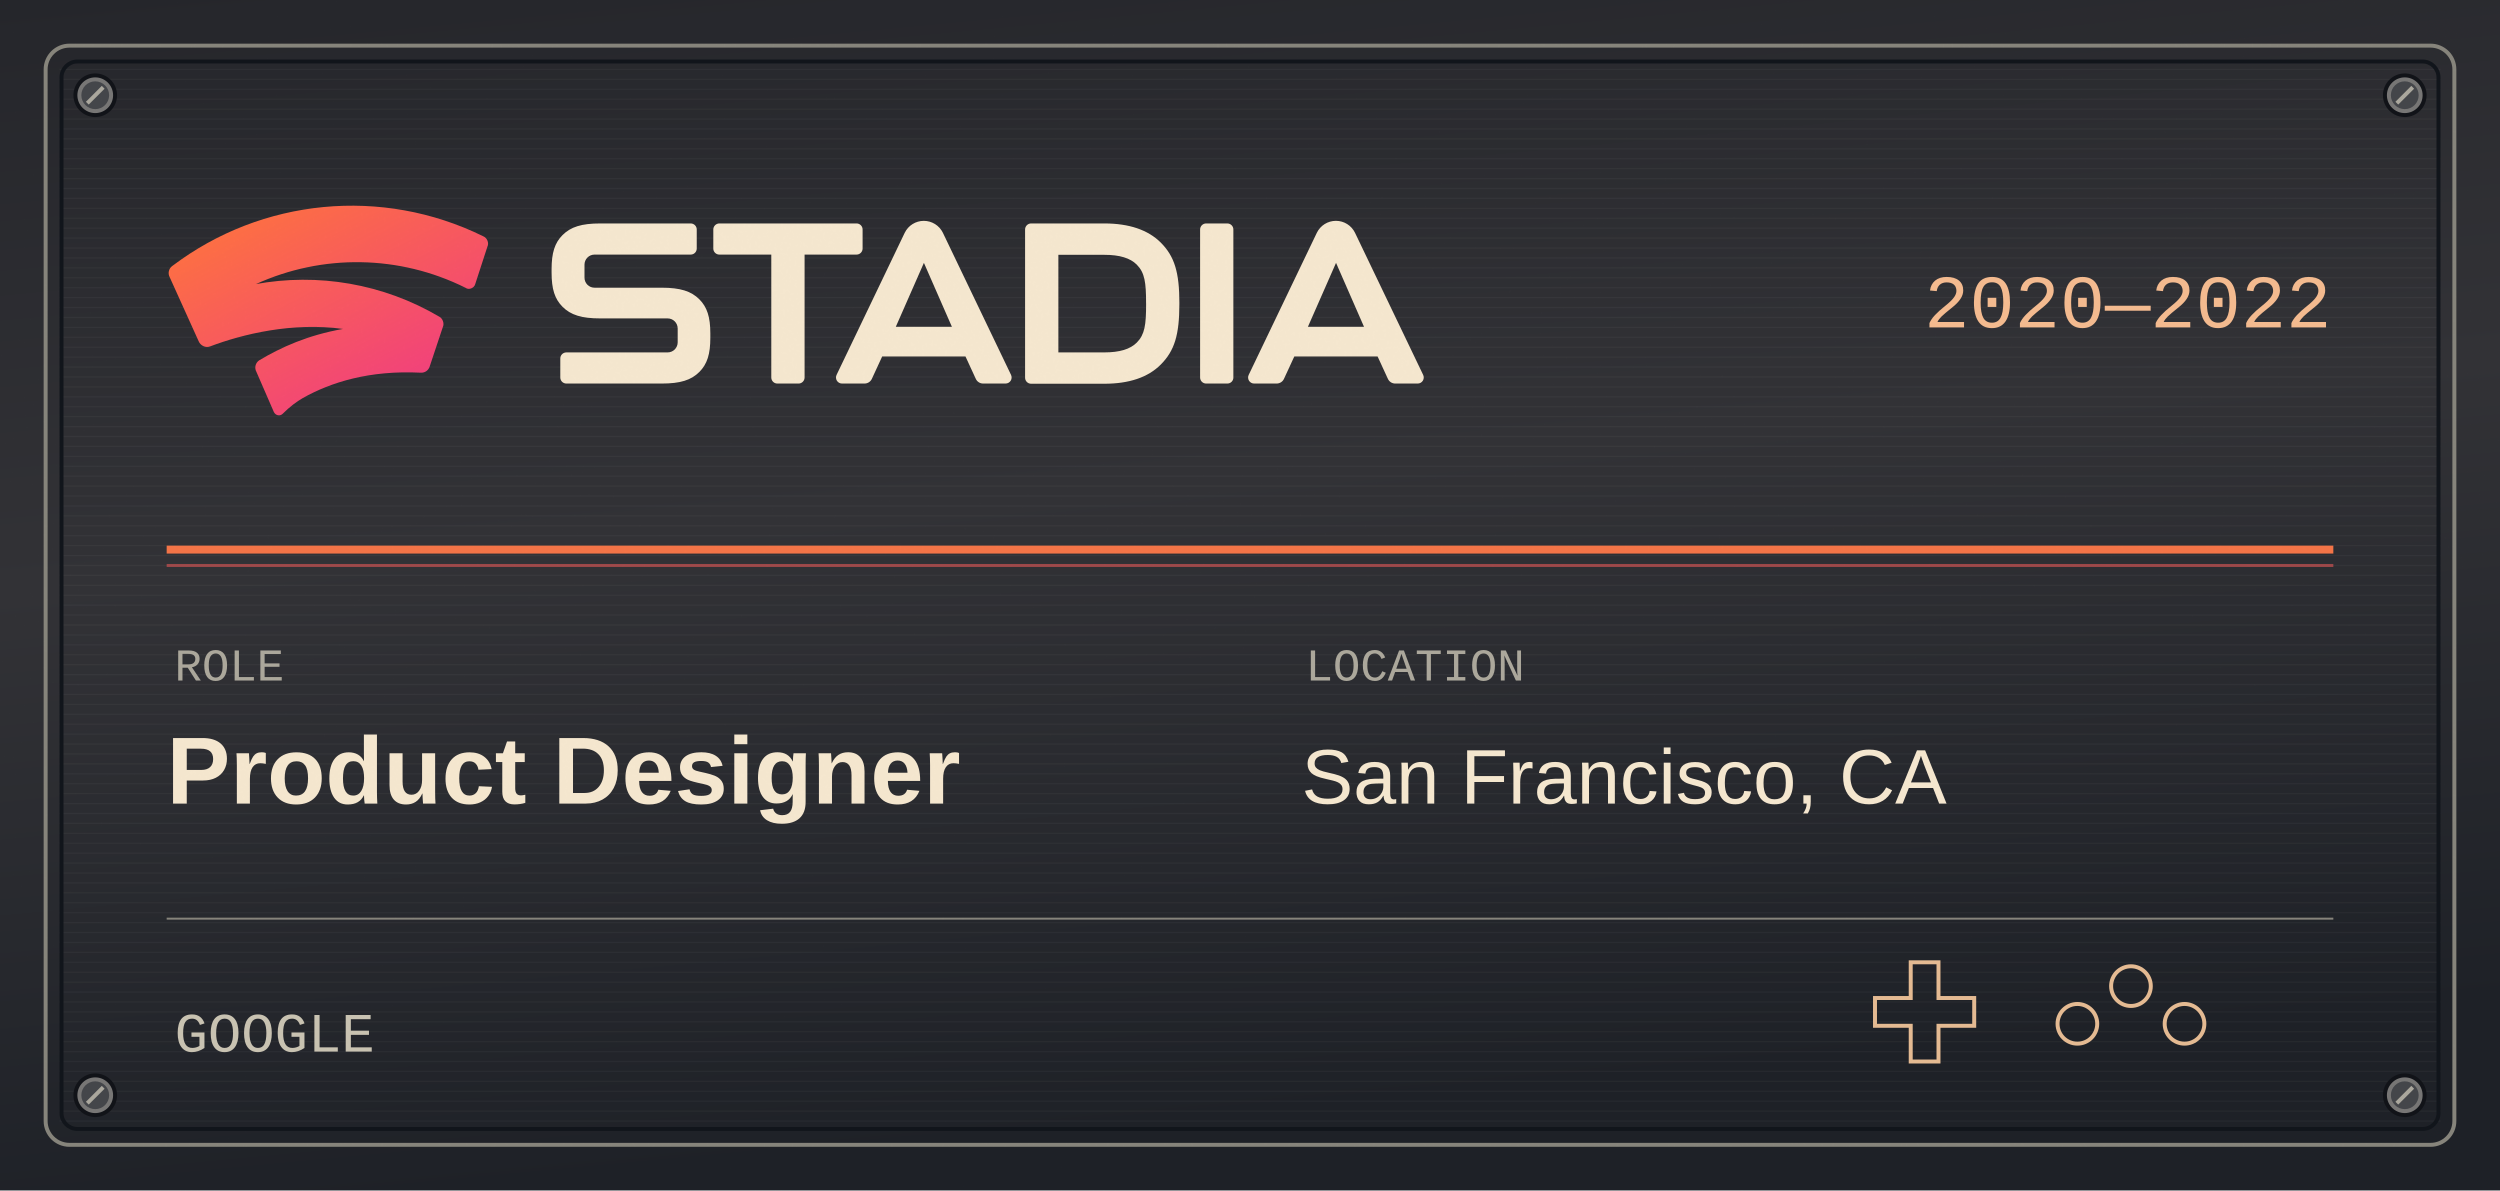
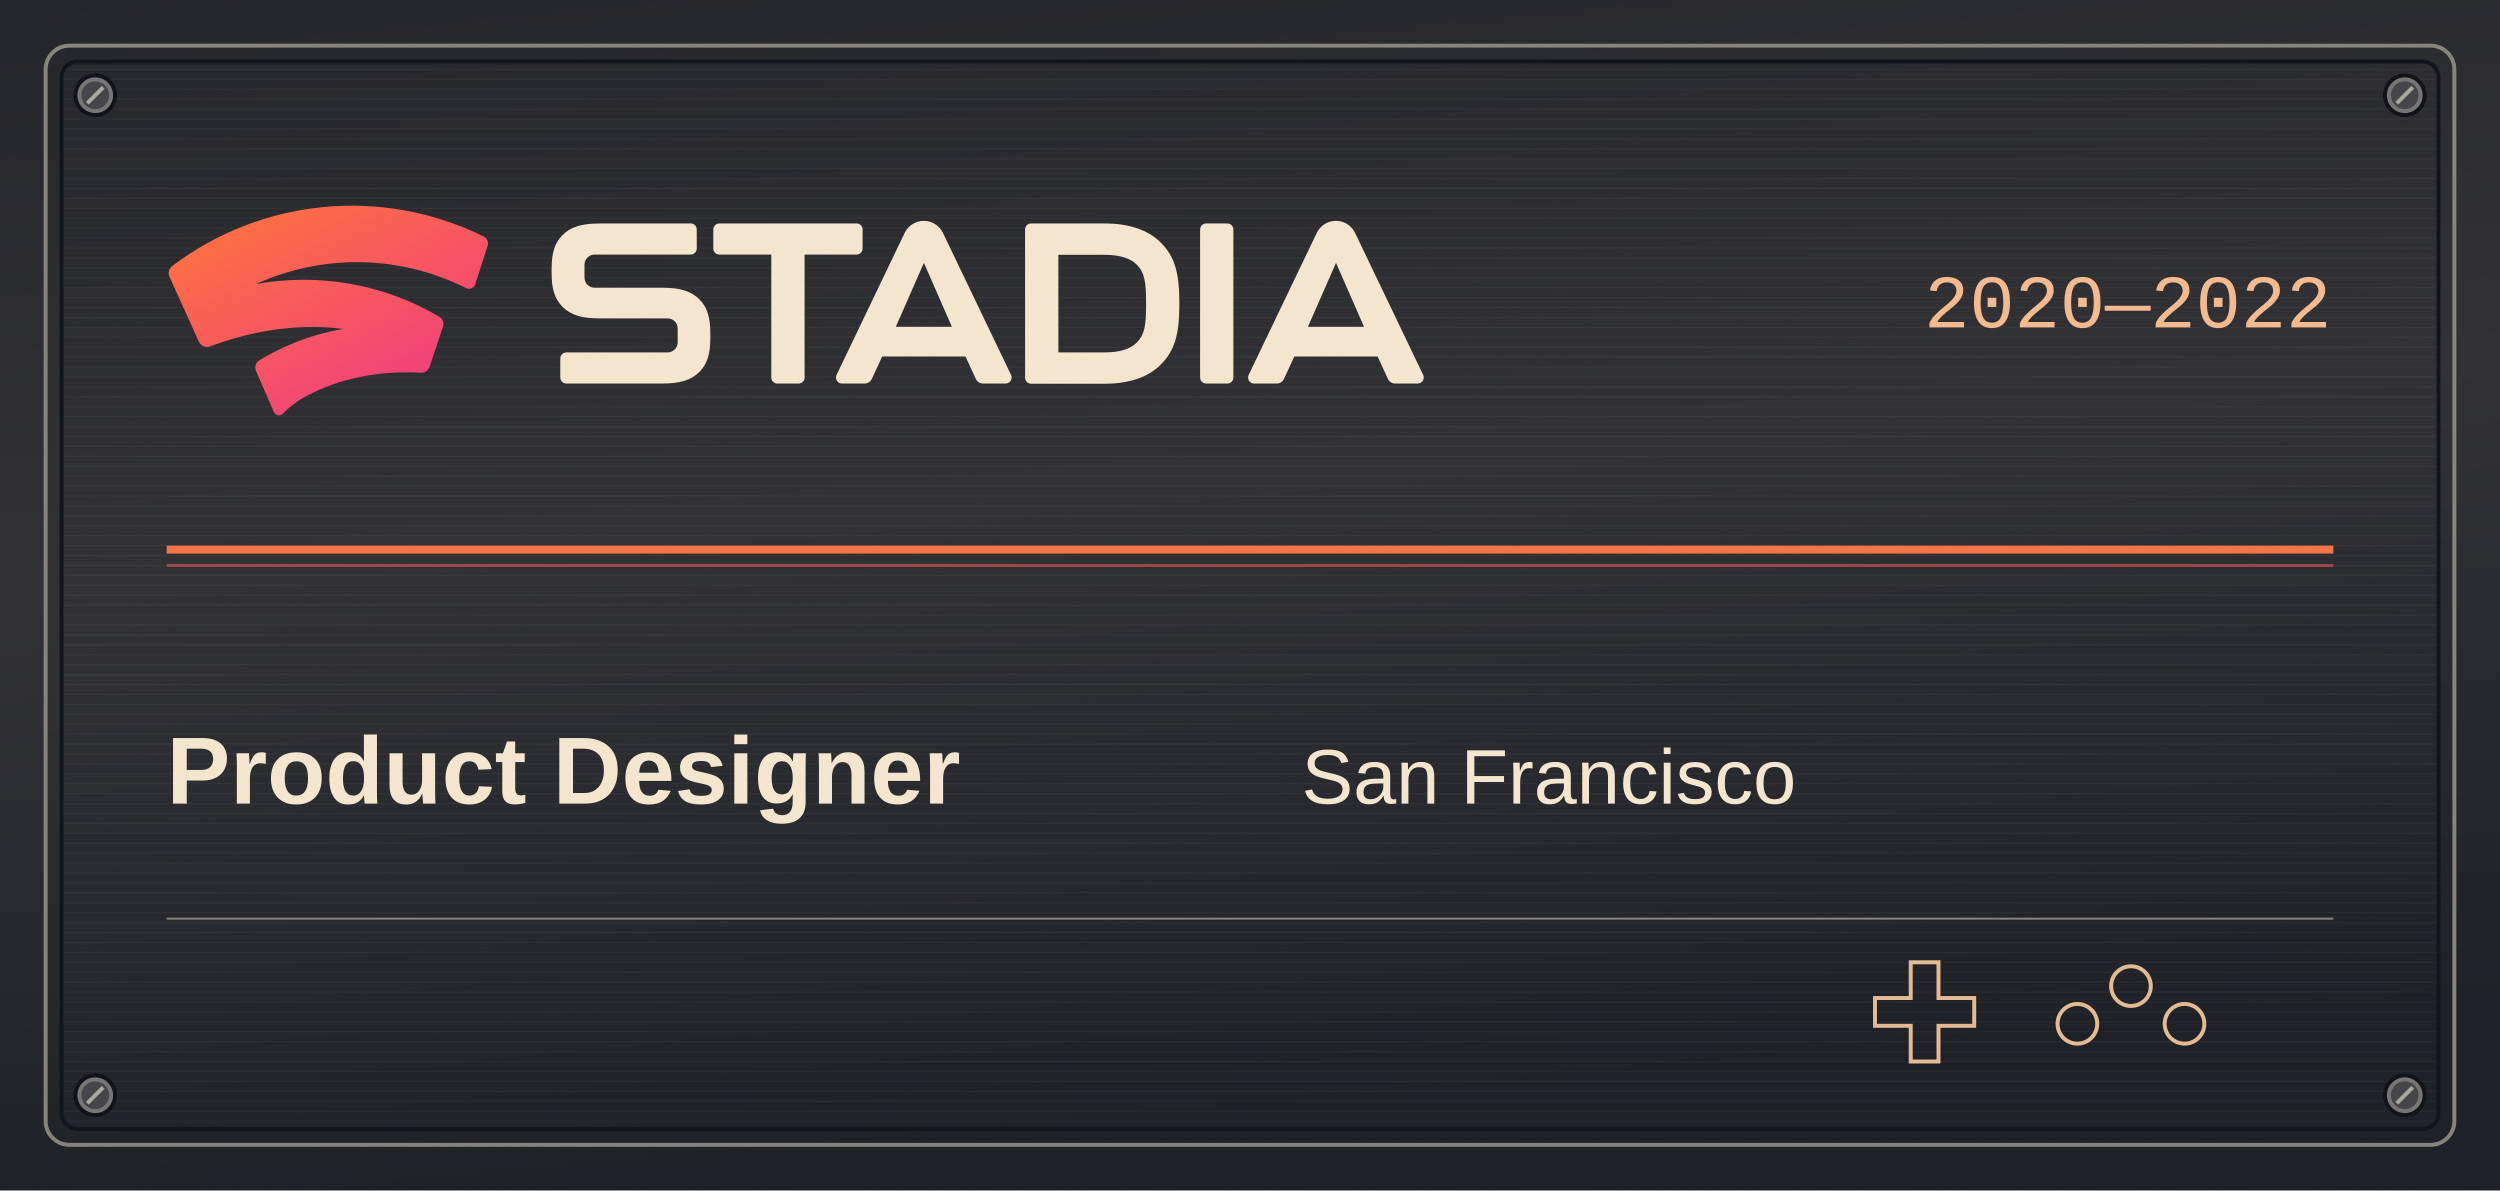
<svg xmlns="http://www.w3.org/2000/svg" width="1260" height="600" viewBox="0 0 1260 600" role="img" aria-labelledby="title desc">
  <defs>
    <filter id="grain" x="0" y="0" width="100%" height="100%">
      <feTurbulence type="fractalNoise" baseFrequency=".7" numOctaves="2" seed="21" stitchTiles="stitch" />
      <feColorMatrix type="saturate" values="0" />
    </filter>
    <linearGradient id="anodized" x1="0" y1="0" x2=".2" y2="1">
      <stop stop-color="#25262b" />
      <stop offset=".48" stop-color="#323236" />
      <stop offset="1" stop-color="#1e2127" />
    </linearGradient>
    <linearGradient id="stadia-ink" x1="0" y1="0" x2=".8" y2="1">
      <stop stop-color="#ff7838" />
      <stop offset="1" stop-color="#ef3b83" />
    </linearGradient>
  </defs>
  <rect width="1260" height="600" fill="url(#anodized)" />
  <g stroke="#c8c6ba" stroke-width=".6" opacity=".05">
    <path d="M30 35H1230" />
    <path d="M30 40H1230" />
    <path d="M30 45H1230" />
    <path d="M30 50H1230" />
    <path d="M30 55H1230" />
    <path d="M30 60H1230" />
    <path d="M30 65H1230" />
    <path d="M30 70H1230" />
    <path d="M30 75H1230" />
    <path d="M30 80H1230" />
    <path d="M30 85H1230" />
    <path d="M30 90H1230" />
    <path d="M30 95H1230" />
    <path d="M30 100H1230" />
    <path d="M30 105H1230" />
    <path d="M30 110H1230" />
    <path d="M30 115H1230" />
    <path d="M30 120H1230" />
    <path d="M30 125H1230" />
    <path d="M30 130H1230" />
    <path d="M30 135H1230" />
    <path d="M30 140H1230" />
    <path d="M30 145H1230" />
    <path d="M30 150H1230" />
    <path d="M30 155H1230" />
    <path d="M30 160H1230" />
    <path d="M30 165H1230" />
    <path d="M30 170H1230" />
    <path d="M30 175H1230" />
    <path d="M30 180H1230" />
    <path d="M30 185H1230" />
    <path d="M30 190H1230" />
    <path d="M30 195H1230" />
    <path d="M30 200H1230" />
    <path d="M30 205H1230" />
    <path d="M30 210H1230" />
    <path d="M30 215H1230" />
    <path d="M30 220H1230" />
    <path d="M30 225H1230" />
    <path d="M30 230H1230" />
    <path d="M30 235H1230" />
    <path d="M30 240H1230" />
    <path d="M30 245H1230" />
    <path d="M30 250H1230" />
    <path d="M30 255H1230" />
    <path d="M30 260H1230" />
    <path d="M30 265H1230" />
    <path d="M30 270H1230" />
    <path d="M30 275H1230" />
    <path d="M30 280H1230" />
    <path d="M30 285H1230" />
    <path d="M30 290H1230" />
    <path d="M30 295H1230" />
    <path d="M30 300H1230" />
    <path d="M30 305H1230" />
    <path d="M30 310H1230" />
    <path d="M30 315H1230" />
    <path d="M30 320H1230" />
    <path d="M30 325H1230" />
    <path d="M30 330H1230" />
    <path d="M30 335H1230" />
    <path d="M30 340H1230" />
    <path d="M30 345H1230" />
    <path d="M30 350H1230" />
    <path d="M30 355H1230" />
    <path d="M30 360H1230" />
    <path d="M30 365H1230" />
    <path d="M30 370H1230" />
    <path d="M30 375H1230" />
    <path d="M30 380H1230" />
    <path d="M30 385H1230" />
    <path d="M30 390H1230" />
    <path d="M30 395H1230" />
    <path d="M30 400H1230" />
    <path d="M30 405H1230" />
    <path d="M30 410H1230" />
    <path d="M30 415H1230" />
    <path d="M30 420H1230" />
    <path d="M30 425H1230" />
    <path d="M30 430H1230" />
    <path d="M30 435H1230" />
    <path d="M30 440H1230" />
    <path d="M30 445H1230" />
    <path d="M30 450H1230" />
    <path d="M30 455H1230" />
    <path d="M30 460H1230" />
    <path d="M30 465H1230" />
    <path d="M30 470H1230" />
    <path d="M30 475H1230" />
    <path d="M30 480H1230" />
    <path d="M30 485H1230" />
    <path d="M30 490H1230" />
    <path d="M30 495H1230" />
    <path d="M30 500H1230" />
    <path d="M30 505H1230" />
    <path d="M30 510H1230" />
    <path d="M30 515H1230" />
    <path d="M30 520H1230" />
    <path d="M30 525H1230" />
    <path d="M30 530H1230" />
    <path d="M30 535H1230" />
    <path d="M30 540H1230" />
    <path d="M30 545H1230" />
    <path d="M30 550H1230" />
    <path d="M30 555H1230" />
    <path d="M30 560H1230" />
    <path d="M30 565H1230" />
  </g>
  <rect x="23" y="23" width="1214" height="554" rx="12" fill="none" stroke="#86847b" stroke-width="2" />
  <rect x="31" y="31" width="1198" height="538" rx="8" fill="none" stroke="#11151b" stroke-width="2" />
  <g transform="translate(48 48)">
    <circle r="10" fill="#777675" stroke="#111318" stroke-width="2" />
    <circle r="7" fill="#44464a" />
    <path d="m-4 4 8-8" stroke="#aaa79d" stroke-width="2" />
  </g>
  <g transform="translate(1212 48)">
    <circle r="10" fill="#777675" stroke="#111318" stroke-width="2" />
    <circle r="7" fill="#44464a" />
    <path d="m-4 4 8-8" stroke="#aaa79d" stroke-width="2" />
  </g>
  <g transform="translate(48 552)">
    <circle r="10" fill="#777675" stroke="#111318" stroke-width="2" />
    <circle r="7" fill="#44464a" />
    <path d="m-4 4 8-8" stroke="#aaa79d" stroke-width="2" />
  </g>
  <g transform="translate(1212 552)">
    <circle r="10" fill="#777675" stroke="#111318" stroke-width="2" />
    <circle r="7" fill="#44464a" />
    <path d="m-4 4 8-8" stroke="#aaa79d" stroke-width="2" />
  </g>
  <svg x="85" y="76" width="161" height="161" viewBox="0 0 24 24" fill="url(#stadia-ink)">
    <path d="M6.525 10.03a18.279 18.279 0 0 1 15.78.263c.263.197.657 0 .723-.263l.92-2.827c.132-.263 0-.658-.329-.789A22.356 22.356 0 0 0 .279 8.649a.657.657 0 0 0-.197.855l2.17 4.8c.132.329.526.526.855.395 2.433-.92 6.181-1.841 9.994-1.315-2.63.46-4.668 1.381-6.312 2.367a.657.657 0 0 0-.197.855L7.906 19.63c.132.263.46.329.657.132.526-.526 1.052-.92 1.512-1.183 2.104-1.184 4.997-2.104 8.877-1.907a.657.657 0 0 0 .658-.46l.986-2.959c.132-.263 0-.657-.263-.789a20.054 20.054 0 0 0-13.874-2.433z" />
  </svg>
  <svg x="278" y="111" width="440" height="83" viewBox="0 4.002 91.088 17.059" fill="#f4e6ce">
    <path d="M25.766 20.98h-2.213a.63.63 0 0 1-.63-.631V7.524H17.5a.63.63 0 0 1-.627-.631V4.907a.63.63 0 0 1 .63-.632H31.82a.63.63 0 0 1 .63.632v1.986a.63.63 0 0 1-.63.631h-5.423V20.35a.632.632 0 0 1-.63.631zM15.42 19.768c.811-.813 1.143-1.847 1.143-3.568v-.438c0-1.722-.332-2.753-1.143-3.568-.86-.862-2-1.213-3.93-1.213H4.483a1.05 1.05 0 0 1-1.05-1.053V8.577c0-.582.47-1.053 1.05-1.053h10.032a.63.63 0 0 0 .63-.631V4.907a.63.63 0 0 0-.63-.632H5.072c-1.93 0-3.07.352-3.93 1.214C.331 6.3 0 7.335 0 9.056v.346c0 1.725.33 2.755 1.142 3.568.86.862 2 1.213 3.93 1.213h7.034c.58 0 1.05.471 1.051 1.052v1.443c0 .581-.47 1.053-1.051 1.053H1.539a.63.63 0 0 0-.63.631v1.987a.632.632 0 0 0 .63.631h9.954c1.928 0 3.066-.351 3.926-1.212zM65.5 12.582v.114c0 3.22-.509 4.87-1.947 6.31C62.227 20.336 60.251 21 57.669 21h-7.636a.63.63 0 0 1-.63-.631V4.907a.63.63 0 0 1 .63-.632h7.64c2.581 0 4.56.672 5.884 1.994 1.438 1.44 1.944 3.095 1.944 6.313zm-3.473 0c0-2.143-.136-3.173-.975-4.013-.686-.688-1.792-1.02-3.384-1.02h-4.792V17.73h4.795c1.592 0 2.699-.334 3.384-1.022.84-.84.975-1.87.975-4.013zm9.107 7.767V4.907a.63.63 0 0 0-.63-.632h-2.21a.63.63 0 0 0-.63.632v15.442a.63.63 0 0 0 .63.631h2.213a.63.63 0 0 0 .63-.631zm-23.768.631h-2.341a.842.842 0 0 1-.764-.49l-1.077-2.337h-8.69l-1.078 2.337a.84.84 0 0 1-.758.49h-2.353a.63.63 0 0 1-.569-.906l7.11-14.827a2.215 2.215 0 0 1 3.98 0l7.11 14.825a.632.632 0 0 1-.567.908zm-11.452-5.92h5.855l-2.922-6.673zm54.454 5.92h-2.346a.84.84 0 0 1-.764-.49l-1.075-2.337h-8.69l-1.078 2.337a.843.843 0 0 1-.758.49h-2.353a.63.63 0 0 1-.569-.906l7.11-14.827a2.214 2.214 0 0 1 3.981 0l7.11 14.825a.632.632 0 0 1-.568.908zm-11.456-5.92h5.855l-2.92-6.673z" fill="#f4e6ce" />
  </svg>
  <text x="1175" y="165" font-family="Courier New, monospace" font-size="38" fill="#f3ba8f" text-anchor="end">2020—2022</text>
  <path d="M84 277H1176" stroke="#f37447" stroke-width="4" />
  <path d="M84 285H1176" stroke="#c95151" stroke-width="1.5" opacity=".7" />
-   <text x="88" y="343" font-family="Courier New, monospace" font-size="23" fill="#aba79b">ROLE</text>
-   <text x="658" y="343" font-family="Courier New, monospace" font-size="23" fill="#aba79b">LOCATION</text>
  <text x="84" y="405" font-family="Arial, Helvetica, sans-serif" font-size="48" fill="#f4e6ce" font-weight="700">Product Designer</text>
-   <text x="656" y="405" font-family="Arial, Helvetica, sans-serif" font-size="39" fill="#f4e6ce">San Francisco, CA</text>
+   <text x="656" y="405" font-family="Arial, Helvetica, sans-serif" font-size="39" fill="#f4e6ce">San Francisco</text>
  <path d="M84 463H1176" stroke="#86847b" stroke-width="1" />
-   <text x="88" y="530" font-family="Courier New, monospace" font-size="28" fill="#c8c2b1">GOOGLE</text>
  <g transform="translate(970 510)" fill="none" stroke="#e4ba92" stroke-width="2">
    <path d="M-25-7h18v-18H7v18h18V7H7v18H-7V7h-18z" />
    <circle cx="77" cy="6" r="10" />
    <circle cx="104" cy="-13" r="10" />
    <circle cx="131" cy="6" r="10" />
  </g>
  <rect width="1260" height="600" filter="url(#grain)" opacity=".025" style="mix-blend-mode:soft-light" />
</svg>
